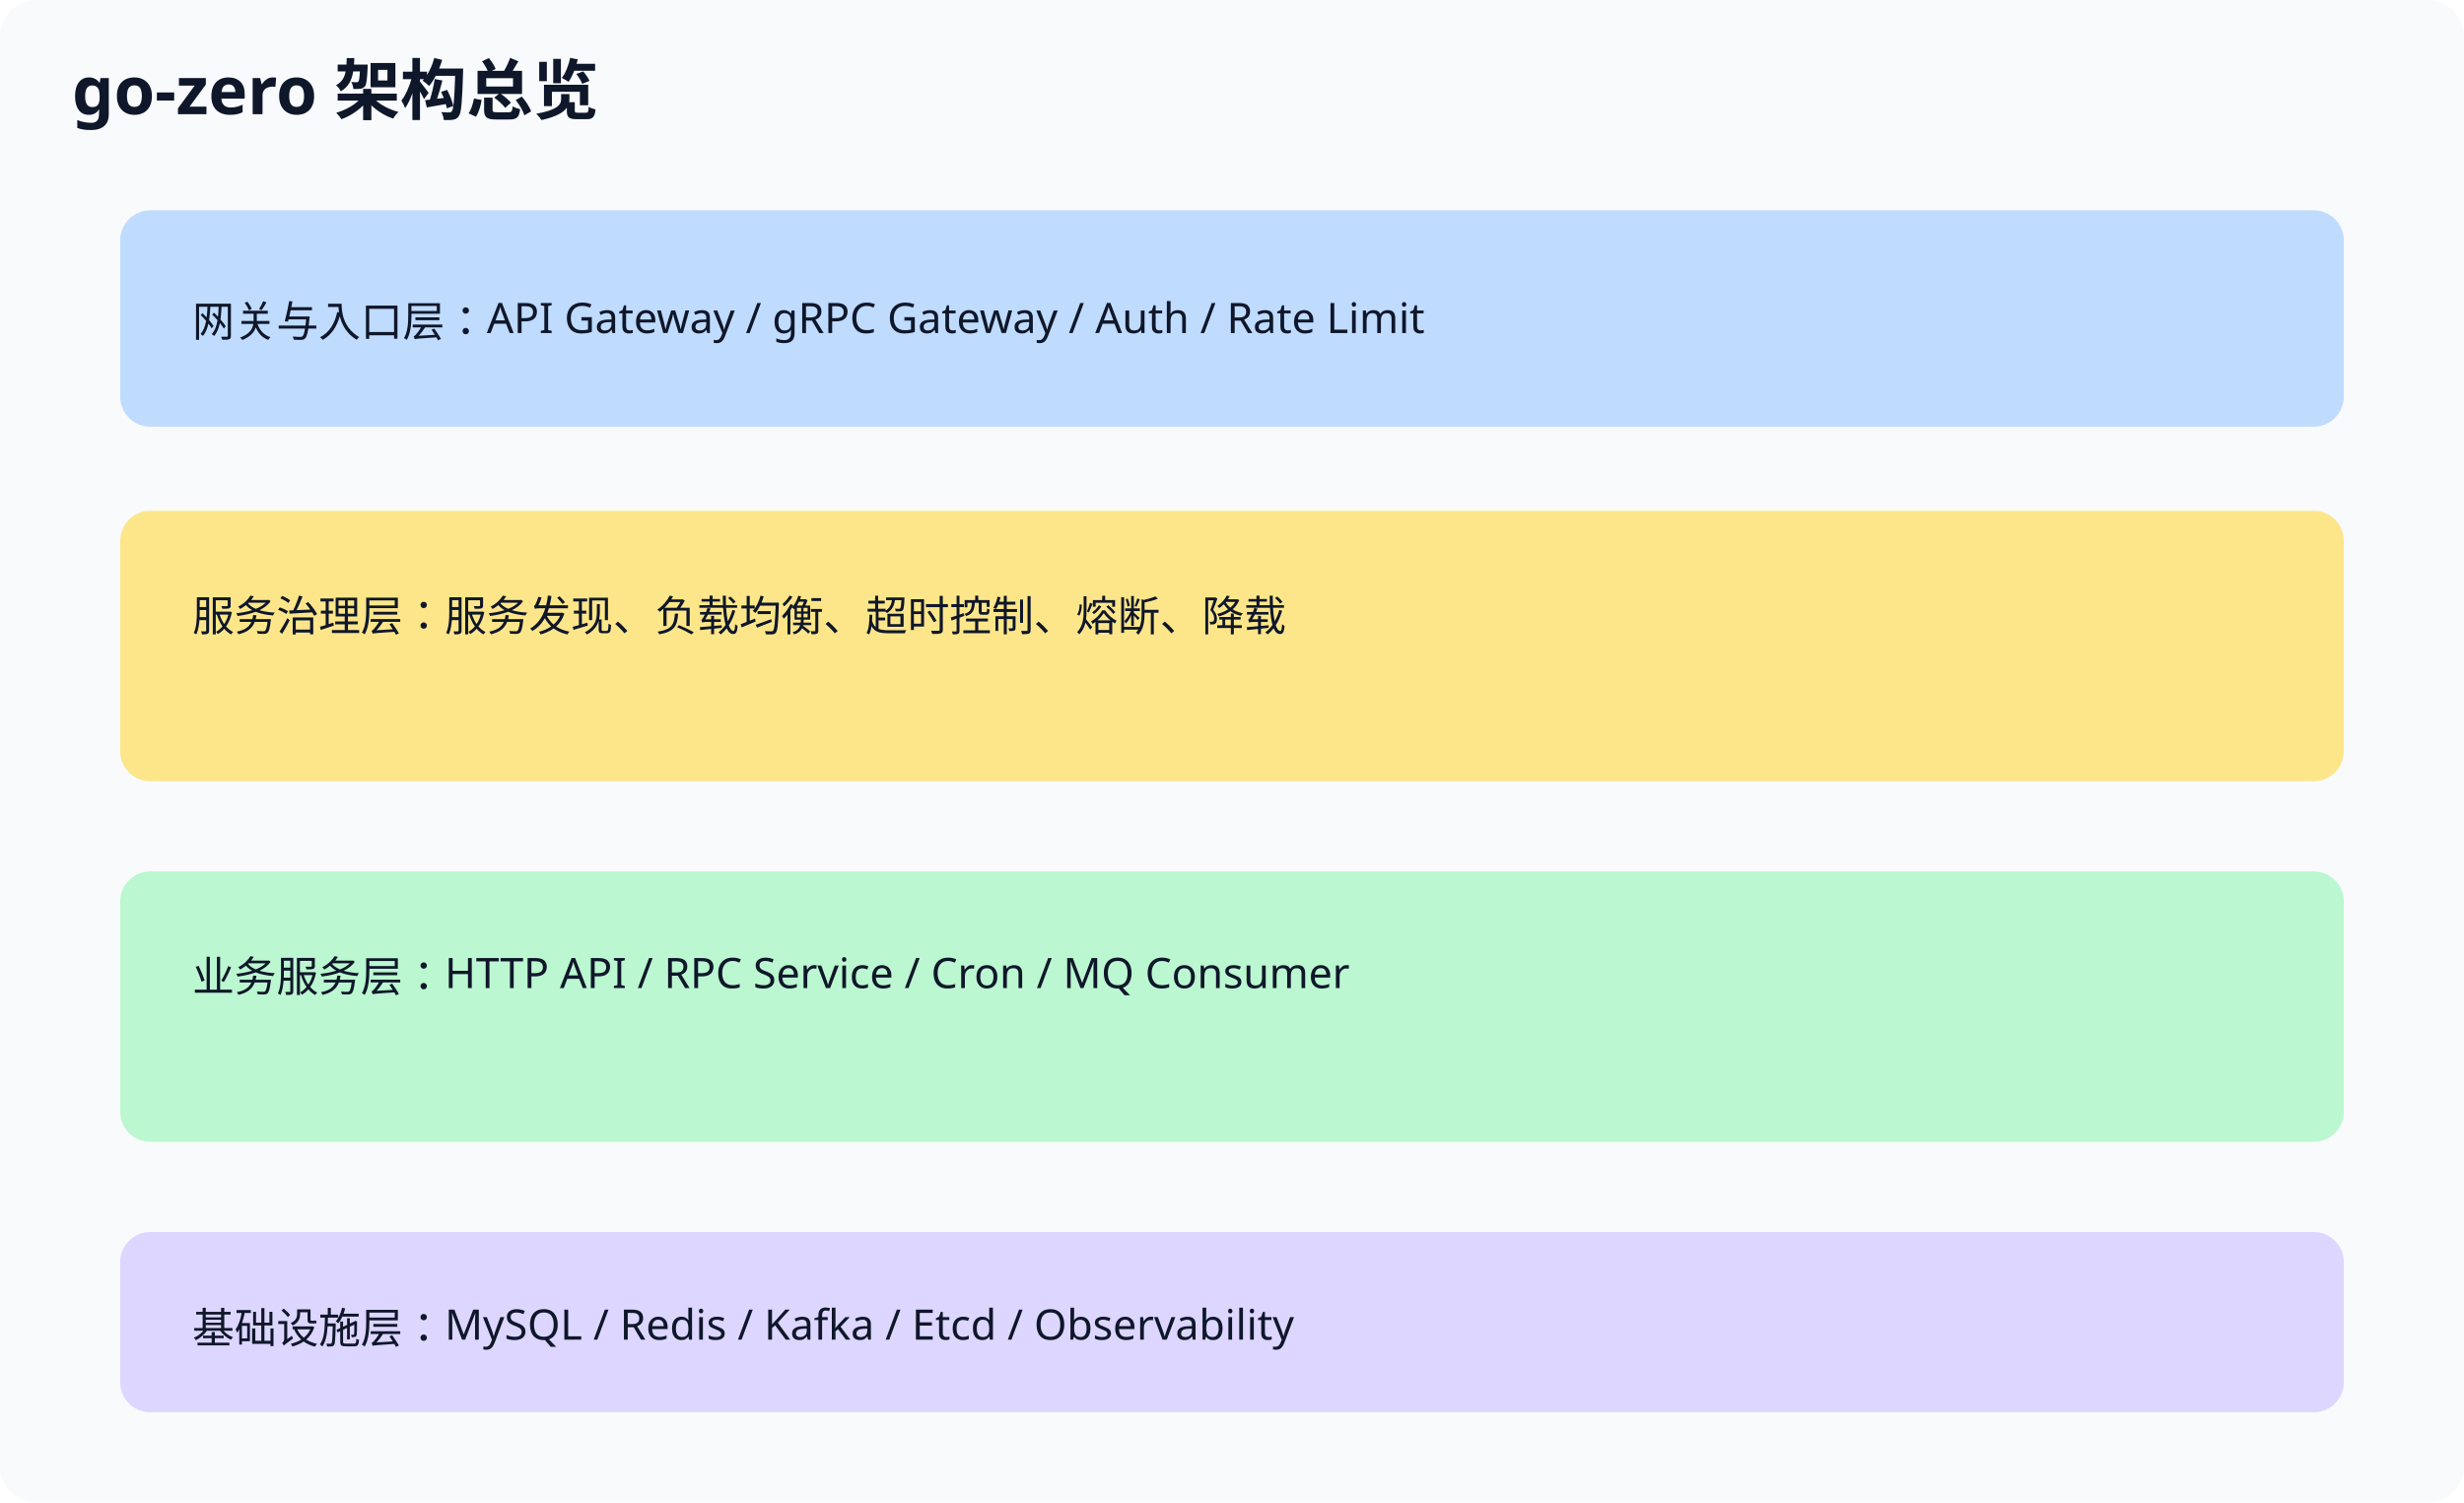
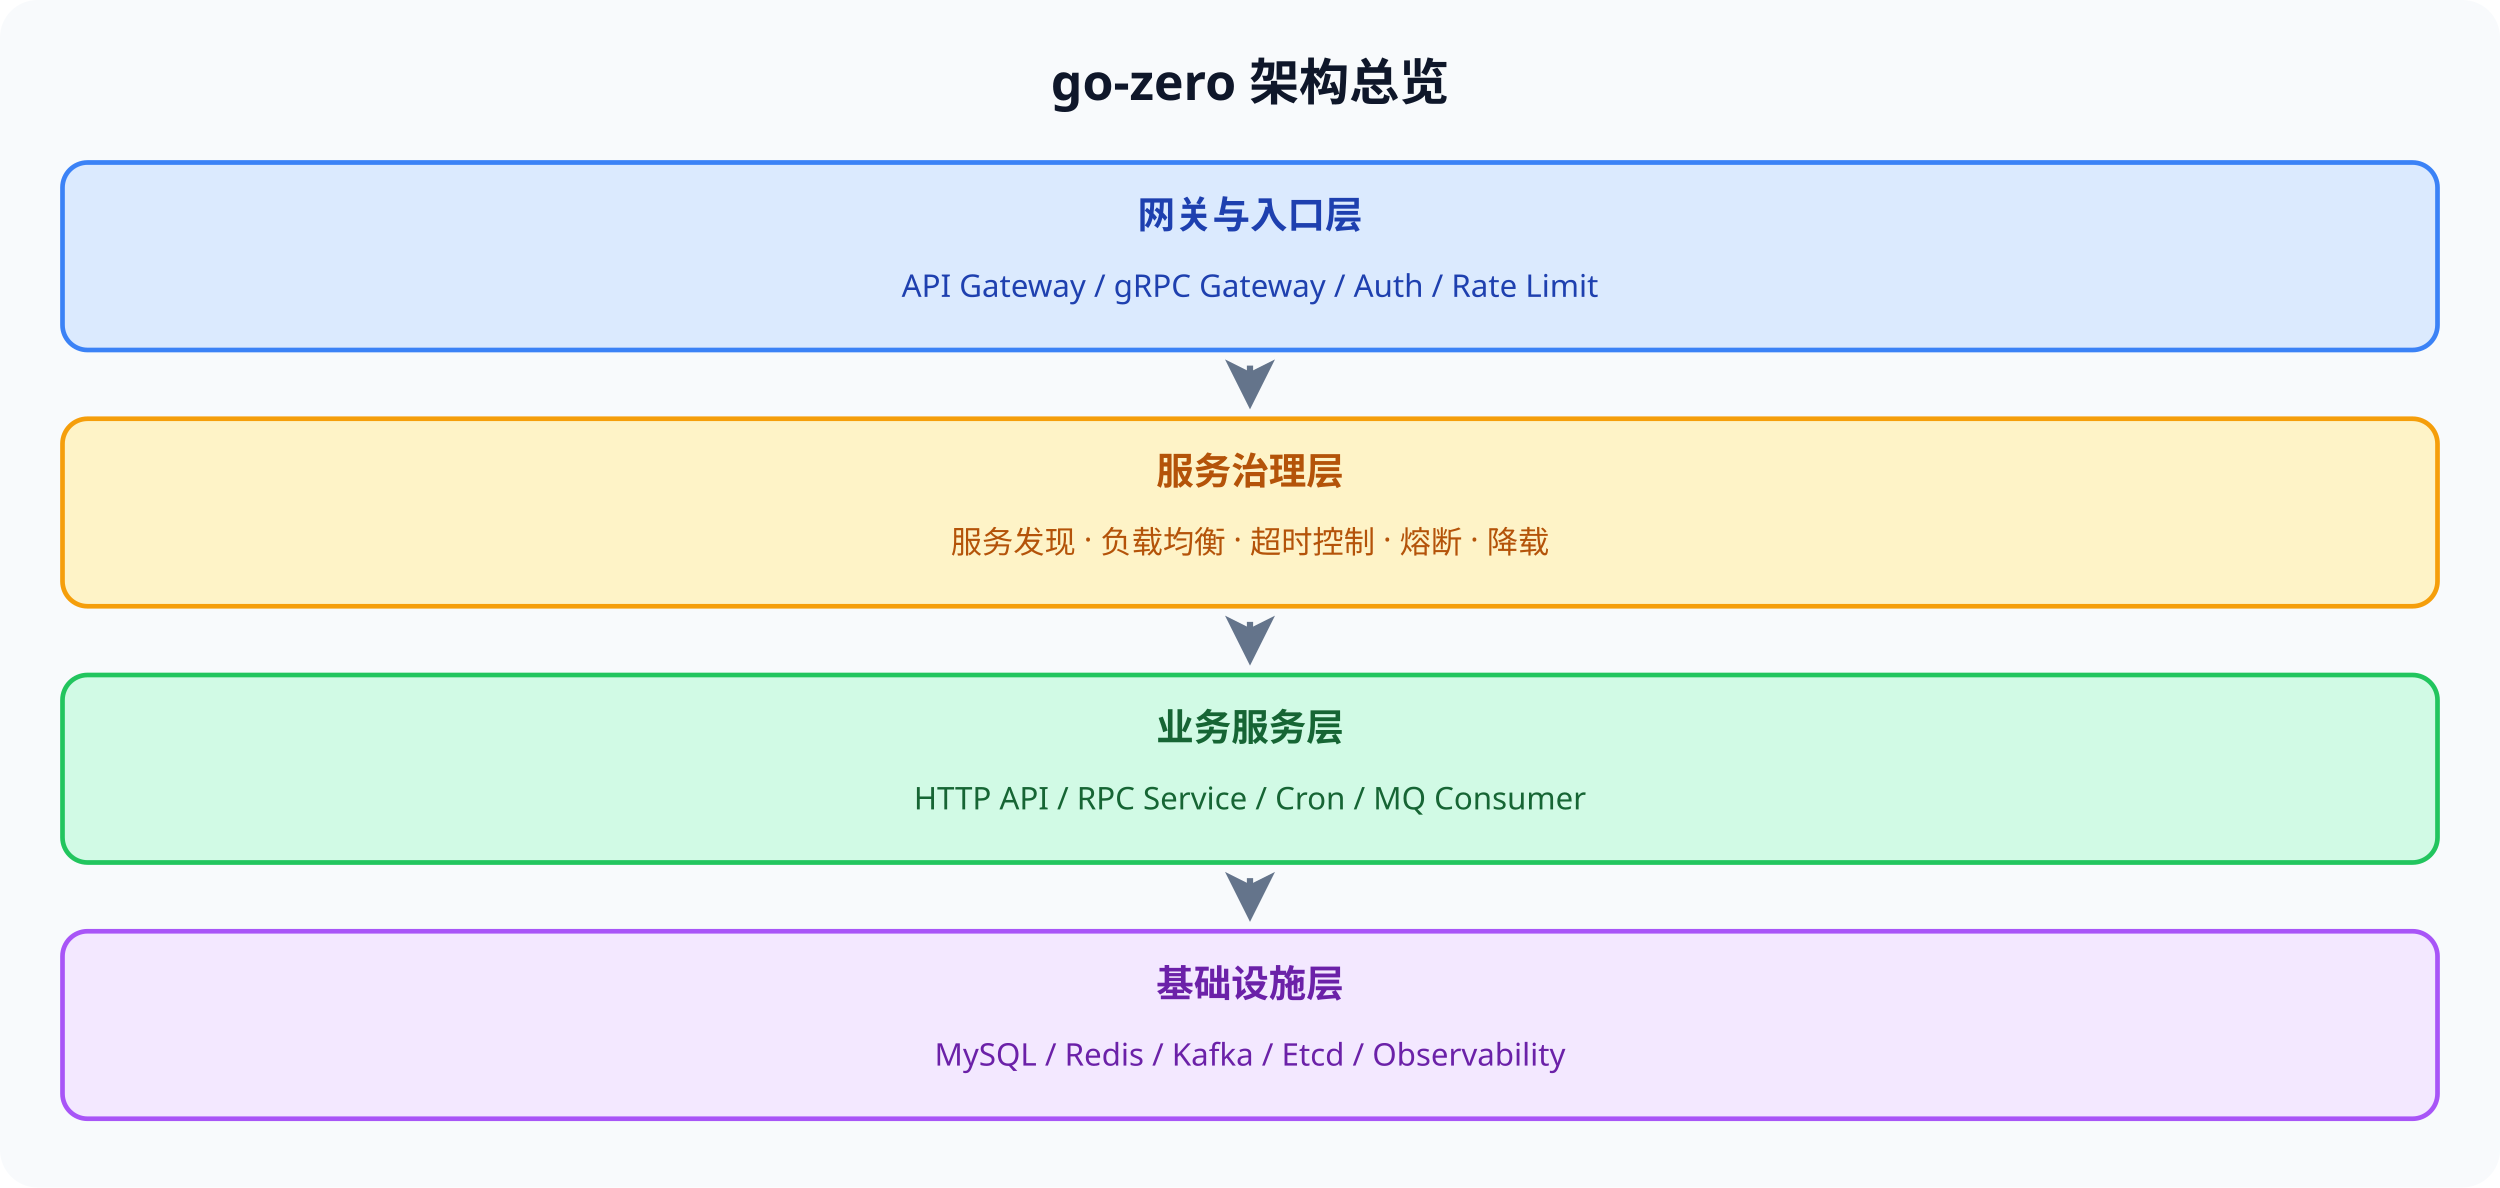
- <svg xmlns="http://www.w3.org/2000/svg" viewBox="0 0 820 500">
-   <style>
-     .title{font:700 22px PingFang SC,Microsoft YaHei,system-ui;fill:#0f172a}
-     .txt{font:500 14px PingFang SC,Microsoft YaHei,system-ui;fill:#0f172a}
-   </style>
-   <rect width="820" height="500" fill="#f8fafc" rx="12" />
-   <text class="title" x="24" y="38">go-zero 架构总览</text>
-   <rect x="40" y="70" width="740" height="72" rx="10" fill="#bfdbfe" />
-   <text class="txt" x="64" y="112">网关与入口层：API Gateway / gRPC Gateway / Auth / Rate Limit</text>
-   <rect x="40" y="170" width="740" height="90" rx="10" fill="#fde68a" />
-   <text class="txt" x="64" y="210">服务治理层：服务发现、负载均衡、超时控制、熔断、降载</text>
-   <rect x="40" y="290" width="740" height="90" rx="10" fill="#bbf7d0" />
-   <text class="txt" x="64" y="330">业务服务层：HTTP API / RPC Service / Cron / MQ Consumer</text>
-   <rect x="40" y="410" width="740" height="60" rx="10" fill="#ddd6fe" />
-   <text class="txt" x="64" y="447">基础设施层：MySQL / Redis / Kafka / Etcd / Observability</text>
+ <svg xmlns="http://www.w3.org/2000/svg" viewBox="0 0 800 380" width="800">
+   <defs>
+     <marker id="arrow" markerWidth="8" markerHeight="8" refX="6" refY="4" orient="auto">
+       <path d="M0,0 L8,4 L0,8 L2,4 z" fill="#64748b" />
+     </marker>
+   </defs>
+   <rect width="800" height="380" rx="12" fill="#f8fafc" />
+   <text x="400" y="32" font-size="16" font-weight="600" text-anchor="middle" font-family="PingFang SC, Microsoft YaHei, system-ui, sans-serif" fill="#0f172a">go-zero 架构总览</text>
+   <rect x="20" y="52" width="760" height="60" rx="8" fill="#dbeafe" stroke="#3b82f6" stroke-width="1.5" />
+   <text x="400" y="73" font-size="12" font-weight="600" text-anchor="middle" font-family="PingFang SC, Microsoft YaHei, system-ui, sans-serif" fill="#1e40af">网关与入口层</text>
+   <text x="400" y="95" font-size="10" text-anchor="middle" font-family="PingFang SC, Microsoft YaHei, system-ui, sans-serif" fill="#1e40af">API Gateway / gRPC Gateway / Auth / Rate Limit</text>
+   <path d="M400,117 Q400,122 400,127" stroke="#64748b" stroke-width="2" fill="none" marker-end="url(#arrow)" />
+   <rect x="20" y="134" width="760" height="60" rx="8" fill="#fef3c7" stroke="#f59e0b" stroke-width="1.5" />
+   <text x="400" y="155" font-size="12" font-weight="600" text-anchor="middle" font-family="PingFang SC, Microsoft YaHei, system-ui, sans-serif" fill="#b45309">服务治理层</text>
+   <text x="400" y="177" font-size="10" text-anchor="middle" font-family="PingFang SC, Microsoft YaHei, system-ui, sans-serif" fill="#b45309">服务发现 · 负载均衡 · 超时控制 · 熔断 · 降载</text>
+   <path d="M400,199 Q400,204 400,209" stroke="#64748b" stroke-width="2" fill="none" marker-end="url(#arrow)" />
+   <rect x="20" y="216" width="760" height="60" rx="8" fill="#d1fae5" stroke="#22c55e" stroke-width="1.5" />
+   <text x="400" y="237" font-size="12" font-weight="600" text-anchor="middle" font-family="PingFang SC, Microsoft YaHei, system-ui, sans-serif" fill="#166534">业务服务层</text>
+   <text x="400" y="259" font-size="10" text-anchor="middle" font-family="PingFang SC, Microsoft YaHei, system-ui, sans-serif" fill="#166534">HTTP API / RPC Service / Cron / MQ Consumer</text>
+   <path d="M400,281 Q400,286 400,291" stroke="#64748b" stroke-width="2" fill="none" marker-end="url(#arrow)" />
+   <rect x="20" y="298" width="760" height="60" rx="8" fill="#f3e8ff" stroke="#a855f7" stroke-width="1.5" />
+   <text x="400" y="319" font-size="12" font-weight="600" text-anchor="middle" font-family="PingFang SC, Microsoft YaHei, system-ui, sans-serif" fill="#6b21a8">基础设施层</text>
+   <text x="400" y="341" font-size="10" text-anchor="middle" font-family="PingFang SC, Microsoft YaHei, system-ui, sans-serif" fill="#6b21a8">MySQL / Redis / Kafka / Etcd / Observability</text>
</svg>
